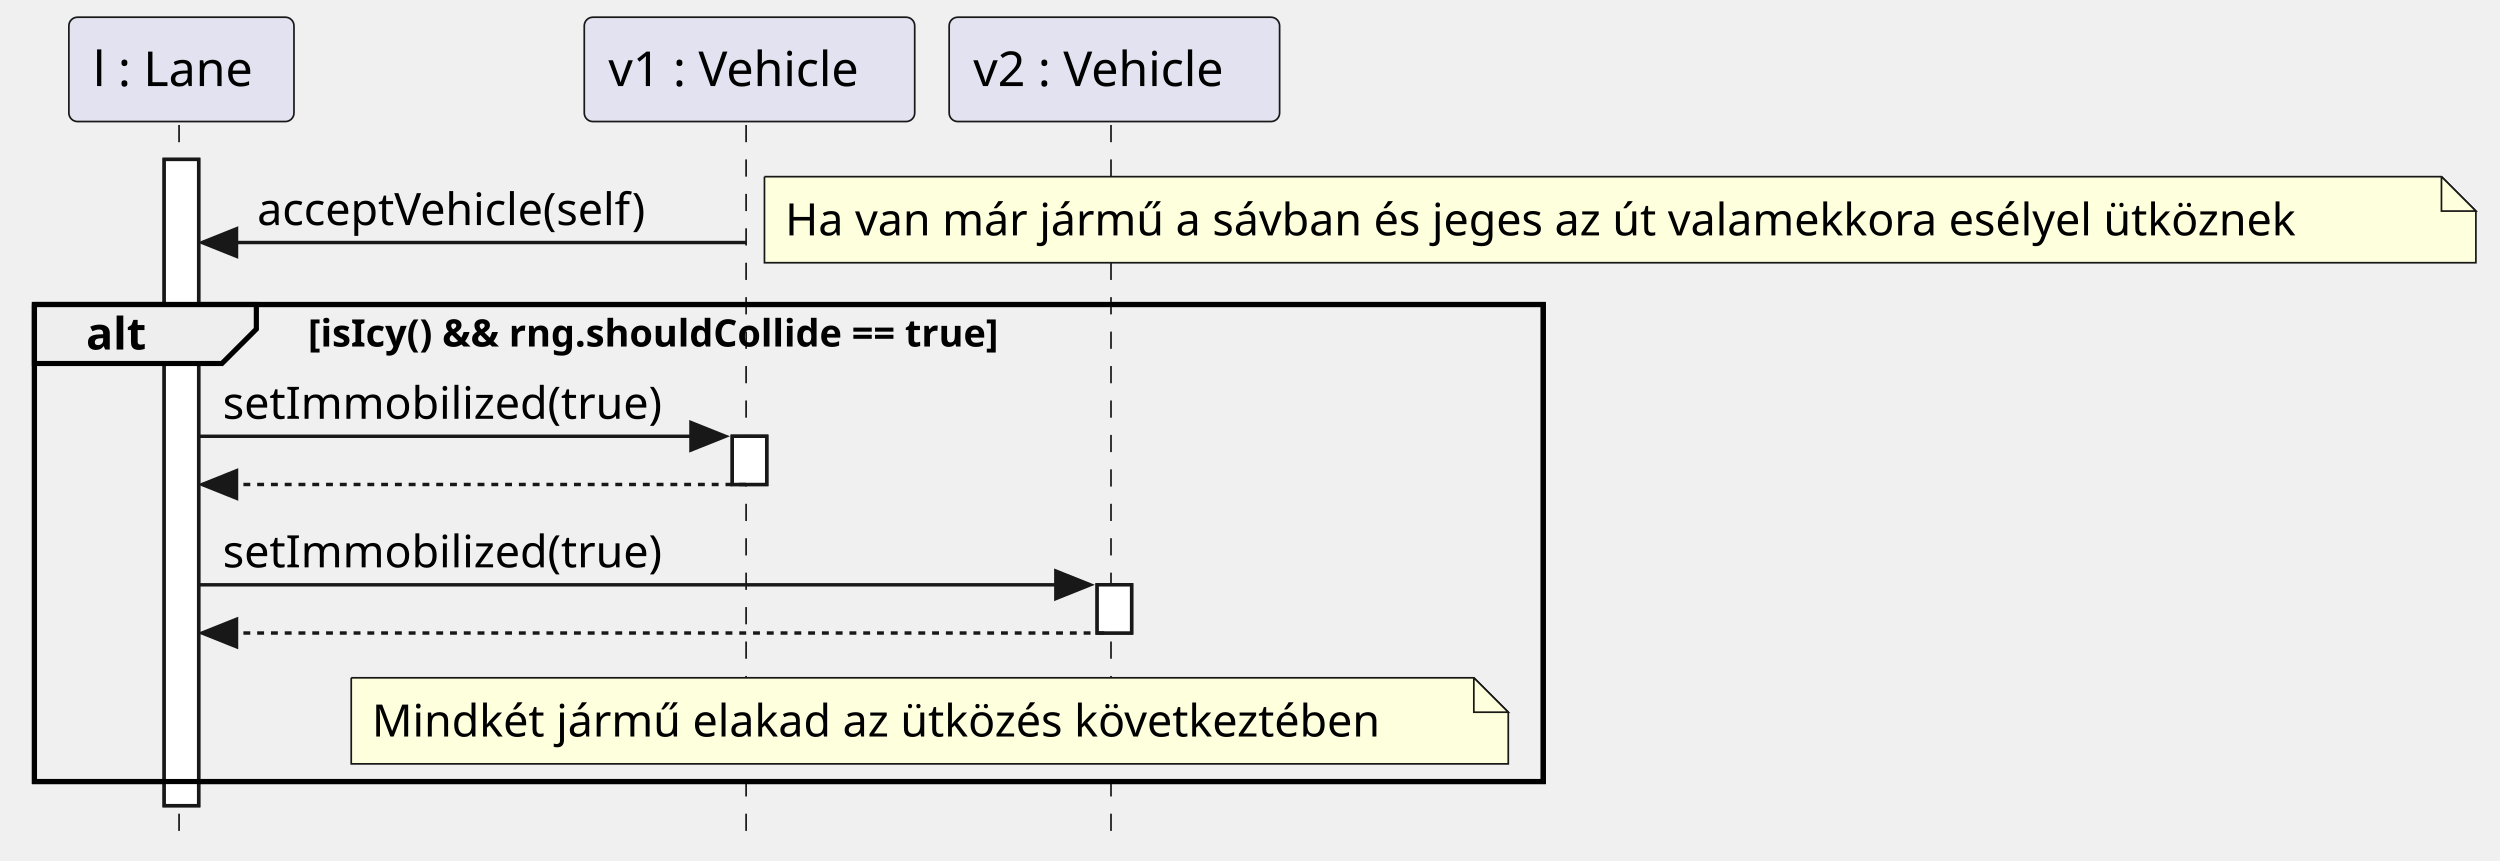
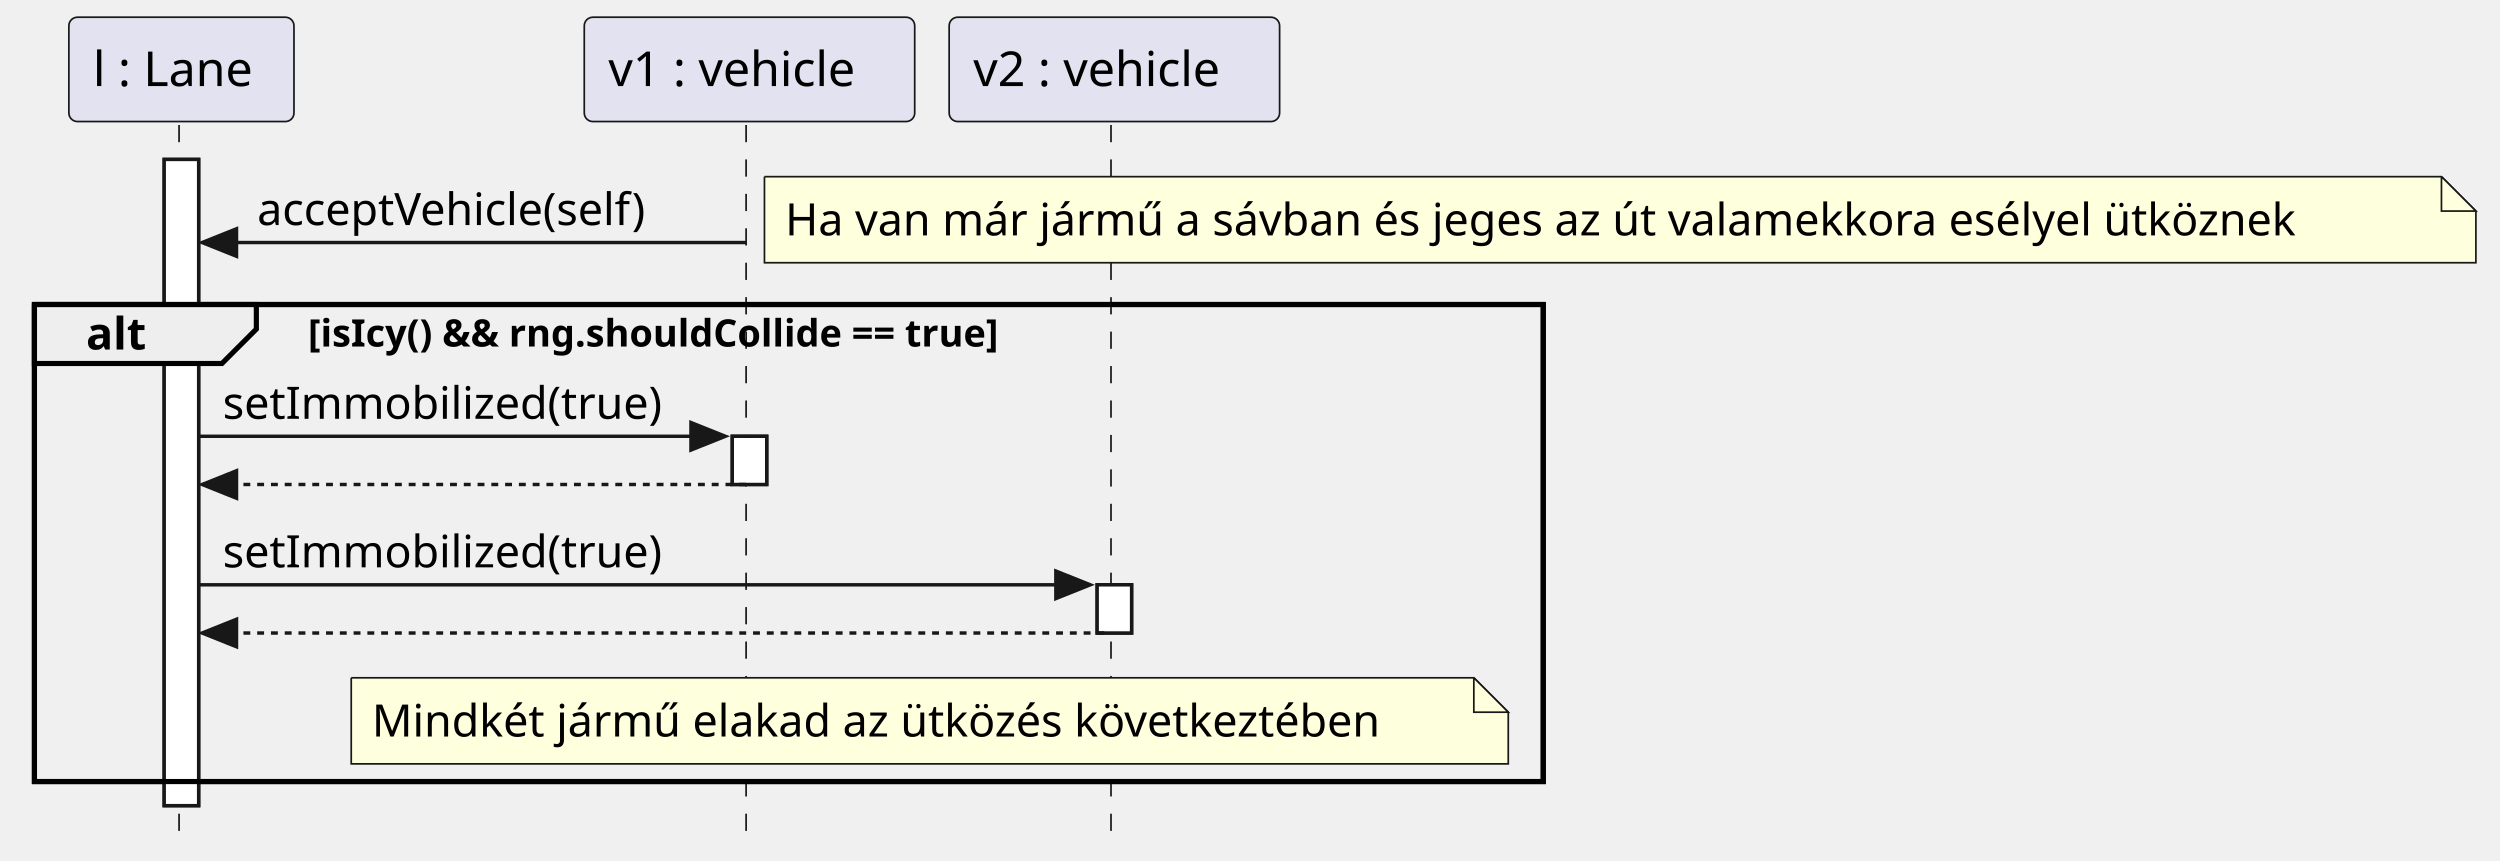
<svg xmlns="http://www.w3.org/2000/svg" contentStyleType="text/css" height="250px" preserveAspectRatio="none" style="width:726px;height:250px;background:#FFFFFF;" version="1.1" viewBox="0 0 726 250" width="726px" zoomAndPan="magnify">
  <defs />
  <g>
    <rect fill="#FFFFFF" height="187.664" style="stroke:#181818;stroke-width:1.0;" width="10" x="47.686" y="46.297" />
    <rect fill="#FFFFFF" height="14" style="stroke:#181818;stroke-width:1.0;" width="10" x="212.653" y="126.695" />
    <rect fill="#FFFFFF" height="14" style="stroke:#181818;stroke-width:1.0;" width="10" x="318.616" y="169.828" />
    <rect fill="none" height="138.531" style="stroke:#000000;stroke-width:1.5;" width="438.161" x="10" y="88.43" />
    <line style="stroke:#181818;stroke-width:0.5;stroke-dasharray:5.0,5.0;" x1="52" x2="52" y1="36.297" y2="243.961" />
    <line style="stroke:#181818;stroke-width:0.5;stroke-dasharray:5.0,5.0;" x1="216.671" x2="216.671" y1="36.297" y2="243.961" />
    <line style="stroke:#181818;stroke-width:0.5;stroke-dasharray:5.0,5.0;" x1="322.634" x2="322.634" y1="36.297" y2="243.961" />
    <rect fill="#E2E2F0" height="30.297" rx="2.5" ry="2.5" style="stroke:#181818;stroke-width:0.5;" width="65.372" x="20" y="5" />
    <text fill="#000000" font-family="sans-serif" font-size="14" lengthAdjust="spacing" textLength="51.372" x="27" y="24.995">l : Lane</text>
    <rect fill="#E2E2F0" height="30.297" rx="2.5" ry="2.5" style="stroke:#181818;stroke-width:0.5;" width="95.963" x="169.671" y="5" />
-     <text fill="#000000" font-family="sans-serif" font-size="14" lengthAdjust="spacing" textLength="81.963" x="176.671" y="24.995">v1 : Vehicle</text>
+     <text fill="#000000" font-family="sans-serif" font-size="14" lengthAdjust="spacing" textLength="81.963" x="176.671" y="24.995">v1 : vehicle</text>
    <rect fill="#E2E2F0" height="30.297" rx="2.5" ry="2.5" style="stroke:#181818;stroke-width:0.5;" width="95.963" x="275.634" y="5" />
-     <text fill="#000000" font-family="sans-serif" font-size="14" lengthAdjust="spacing" textLength="81.963" x="282.634" y="24.995">v2 : Vehicle</text>
+     <text fill="#000000" font-family="sans-serif" font-size="14" lengthAdjust="spacing" textLength="81.963" x="282.634" y="24.995">v2 : vehicle</text>
    <rect fill="#FFFFFF" height="187.664" style="stroke:#181818;stroke-width:1.0;" width="10" x="47.686" y="46.297" />
    <rect fill="#FFFFFF" height="14" style="stroke:#181818;stroke-width:1.0;" width="10" x="212.653" y="126.695" />
    <rect fill="#FFFFFF" height="14" style="stroke:#181818;stroke-width:1.0;" width="10" x="318.616" y="169.828" />
    <polygon fill="#181818" points="68.686,66.43,58.686,70.43,68.686,74.43" style="stroke:#181818;stroke-width:1.0;" />
    <line style="stroke:#181818;stroke-width:1.0;" x1="62.686" x2="216.653" y1="70.43" y2="70.43" />
    <text fill="#000000" font-family="sans-serif" font-size="13" lengthAdjust="spacing" textLength="124.211" x="74.686" y="65.364">acceptVehicle(self)</text>
    <path d="M222,51.297 L222,76.297 L719,76.297 L719,61.297 L709,51.297 L222,51.297 " fill="#FEFFDD" style="stroke:#181818;stroke-width:0.5;" />
    <path d="M709,51.297 L709,61.297 L719,61.297 L709,51.297 " fill="#FEFFDD" style="stroke:#181818;stroke-width:0.5;" />
    <text fill="#000000" font-family="sans-serif" font-size="13" lengthAdjust="spacing" textLength="476.728" x="228" y="68.364">Ha van már jármű a sávban és jeges az út valamekkora esélyel ütköznek</text>
    <path d="M10,88.43 L74.443,88.43 L74.443,95.562 L64.443,105.562 L10,105.562 L10,88.43 " fill="#EEEEEE" style="stroke:#000000;stroke-width:1.5;" />
    <rect fill="none" height="138.531" style="stroke:#000000;stroke-width:1.5;" width="438.161" x="10" y="88.43" />
    <text fill="#000000" font-family="sans-serif" font-size="13" font-weight="bold" lengthAdjust="spacing" textLength="19.443" x="25" y="101.497">alt</text>
    <text fill="#000000" font-family="sans-serif" font-size="11" font-weight="bold" lengthAdjust="spacing" textLength="236.119" x="89.443" y="100.64">[isIcy() &amp;&amp; rng.shouldCollide == true]</text>
    <polygon fill="#181818" points="200.653,122.695,210.653,126.695,200.653,130.695" style="stroke:#181818;stroke-width:1.0;" />
    <line style="stroke:#181818;stroke-width:1.0;" x1="57.686" x2="206.653" y1="126.695" y2="126.695" />
    <text fill="#000000" font-family="sans-serif" font-size="13" lengthAdjust="spacing" textLength="135.967" x="64.686" y="121.629">setImmobilized(true)</text>
    <polygon fill="#181818" points="68.686,136.695,58.686,140.695,68.686,144.695" style="stroke:#181818;stroke-width:1.0;" />
    <line style="stroke:#181818;stroke-width:1.0;stroke-dasharray:2.0,2.0;" x1="62.686" x2="216.653" y1="140.695" y2="140.695" />
    <polygon fill="#181818" points="306.616,165.828,316.616,169.828,306.616,173.828" style="stroke:#181818;stroke-width:1.0;" />
    <line style="stroke:#181818;stroke-width:1.0;" x1="57.686" x2="312.616" y1="169.828" y2="169.828" />
    <text fill="#000000" font-family="sans-serif" font-size="13" lengthAdjust="spacing" textLength="135.967" x="64.686" y="164.762">setImmobilized(true)</text>
    <polygon fill="#181818" points="68.686,179.828,58.686,183.828,68.686,187.828" style="stroke:#181818;stroke-width:1.0;" />
    <line style="stroke:#181818;stroke-width:1.0;stroke-dasharray:2.0,2.0;" x1="62.686" x2="322.616" y1="183.828" y2="183.828" />
    <path d="M102,196.828 L102,221.828 L438,221.828 L438,206.828 L428,196.828 L102,196.828 " fill="#FEFFDD" style="stroke:#181818;stroke-width:0.5;" />
    <path d="M428,196.828 L428,206.828 L438,206.828 L428,196.828 " fill="#FEFFDD" style="stroke:#181818;stroke-width:0.5;" />
    <text fill="#000000" font-family="sans-serif" font-size="13" lengthAdjust="spacing" textLength="315.161" x="108" y="213.895">Mindkét jármű elakad az ütközés következtében</text>
  </g>
</svg>
